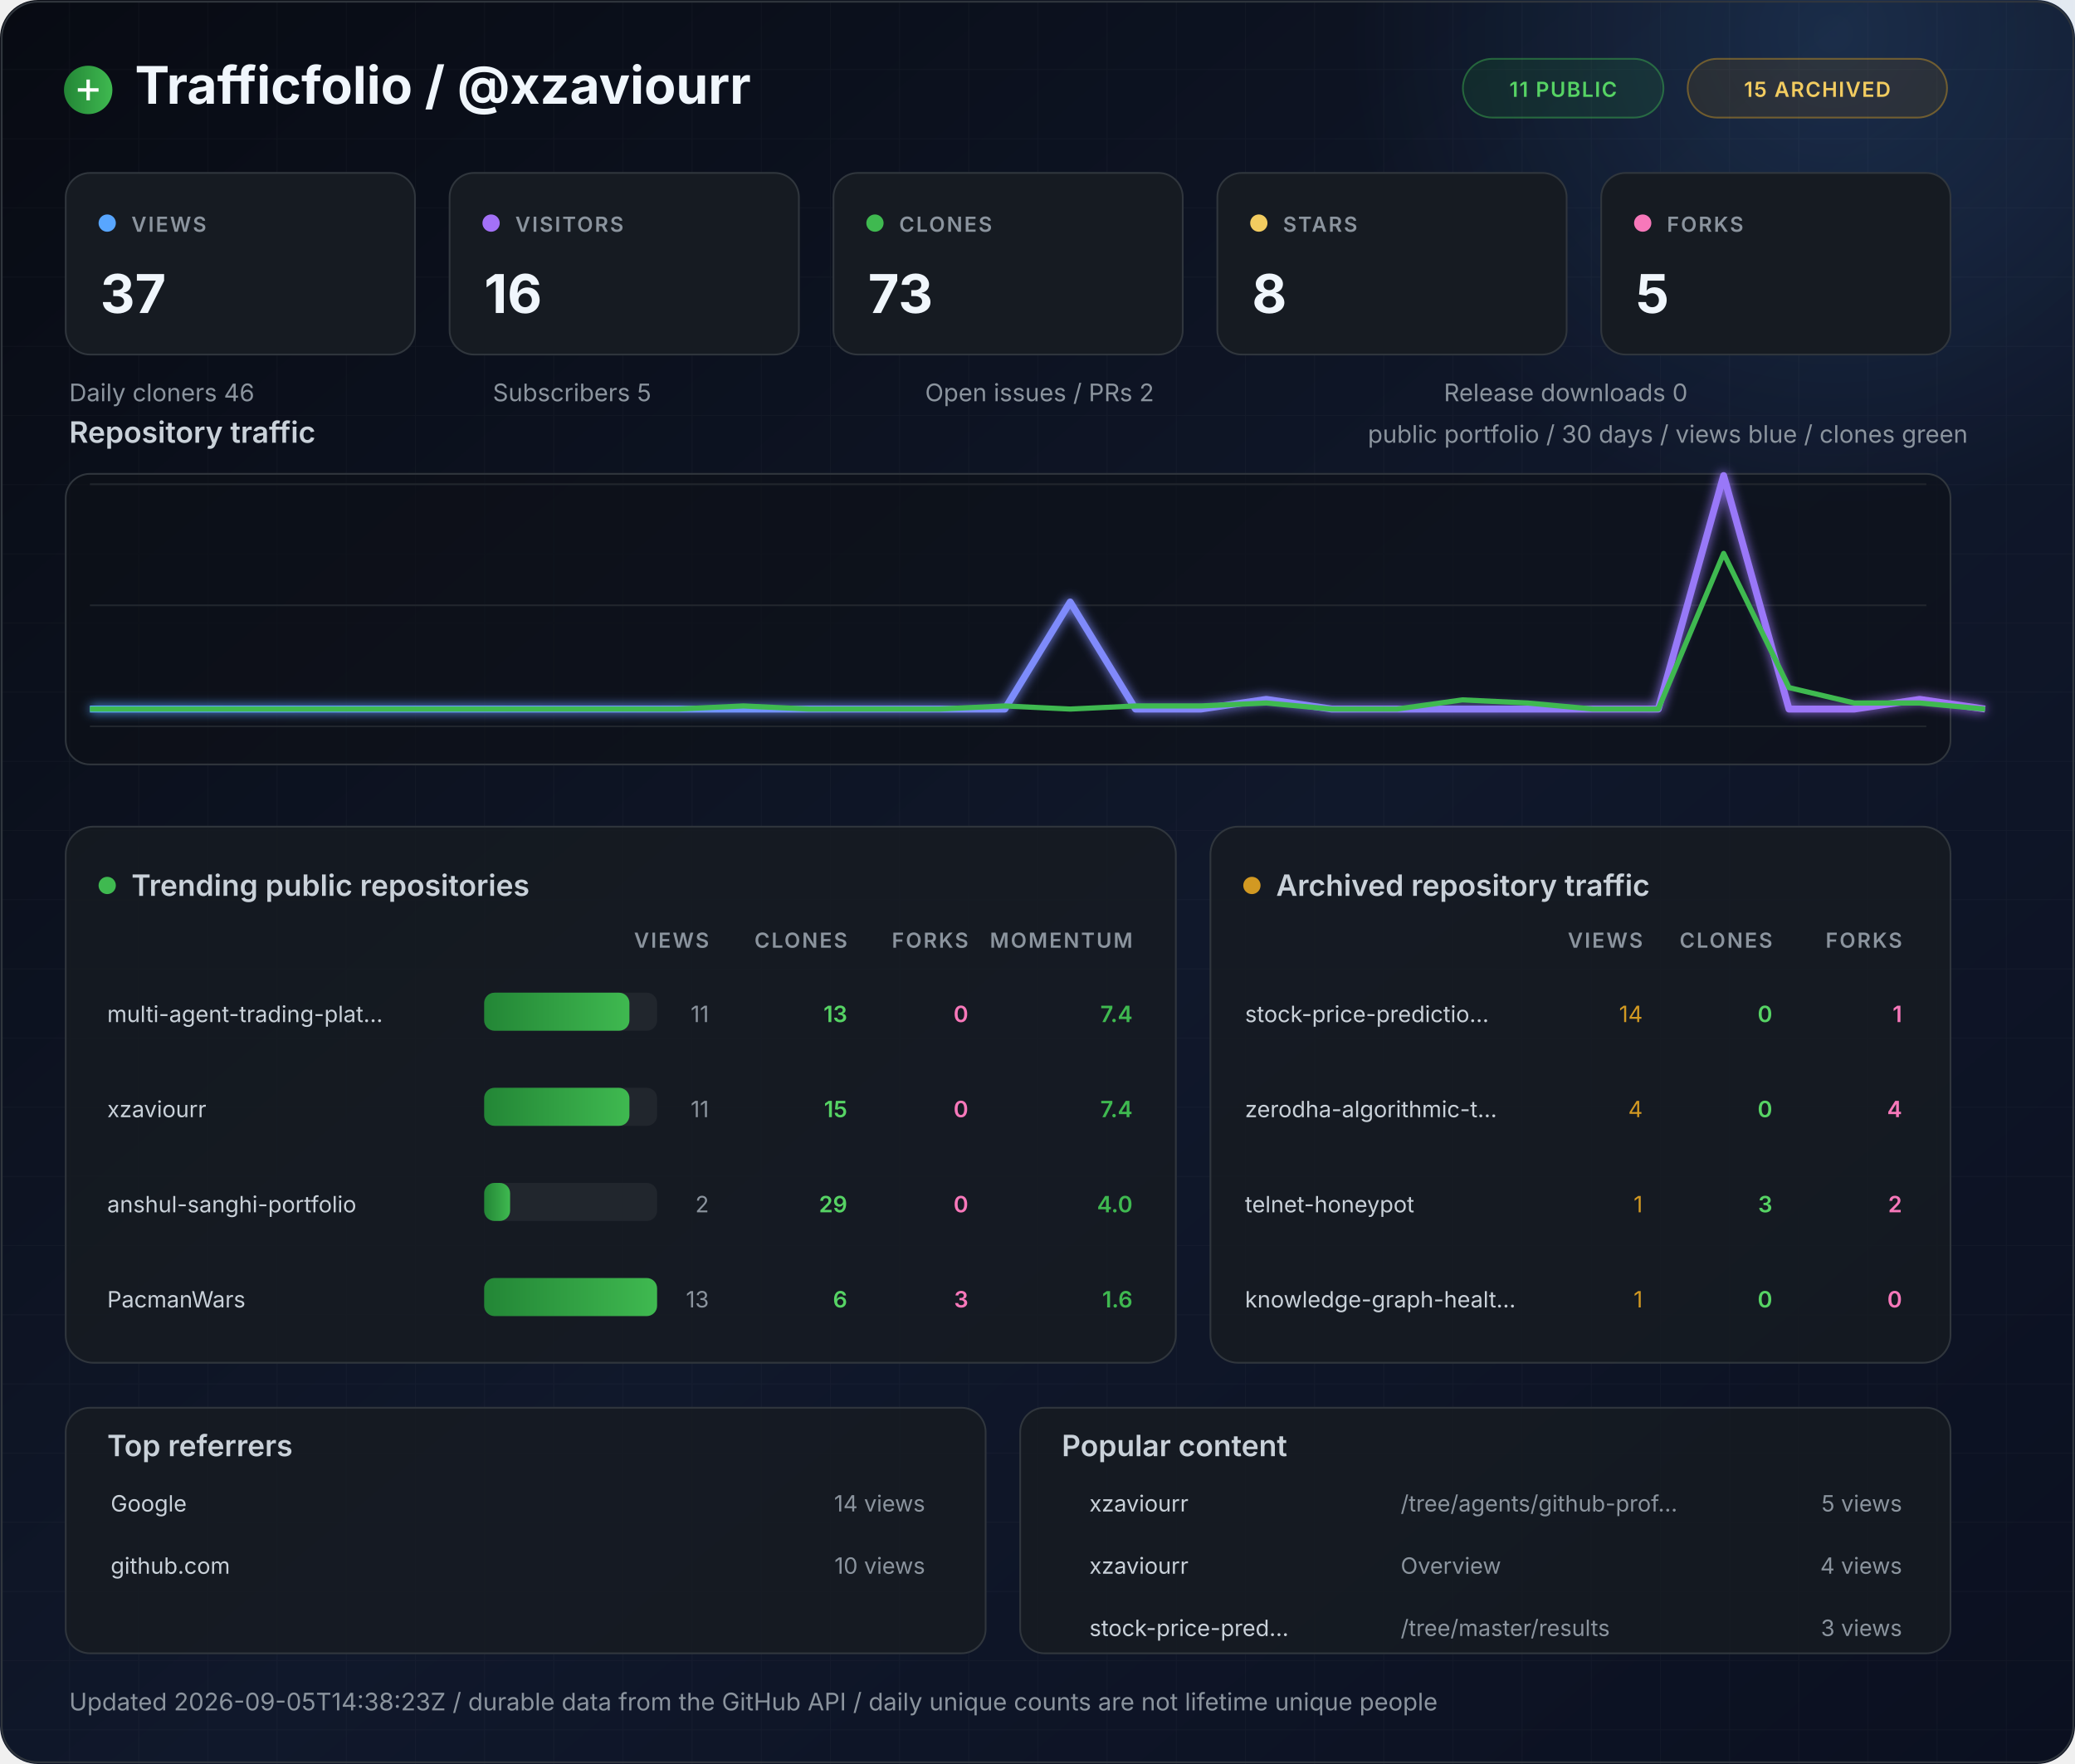
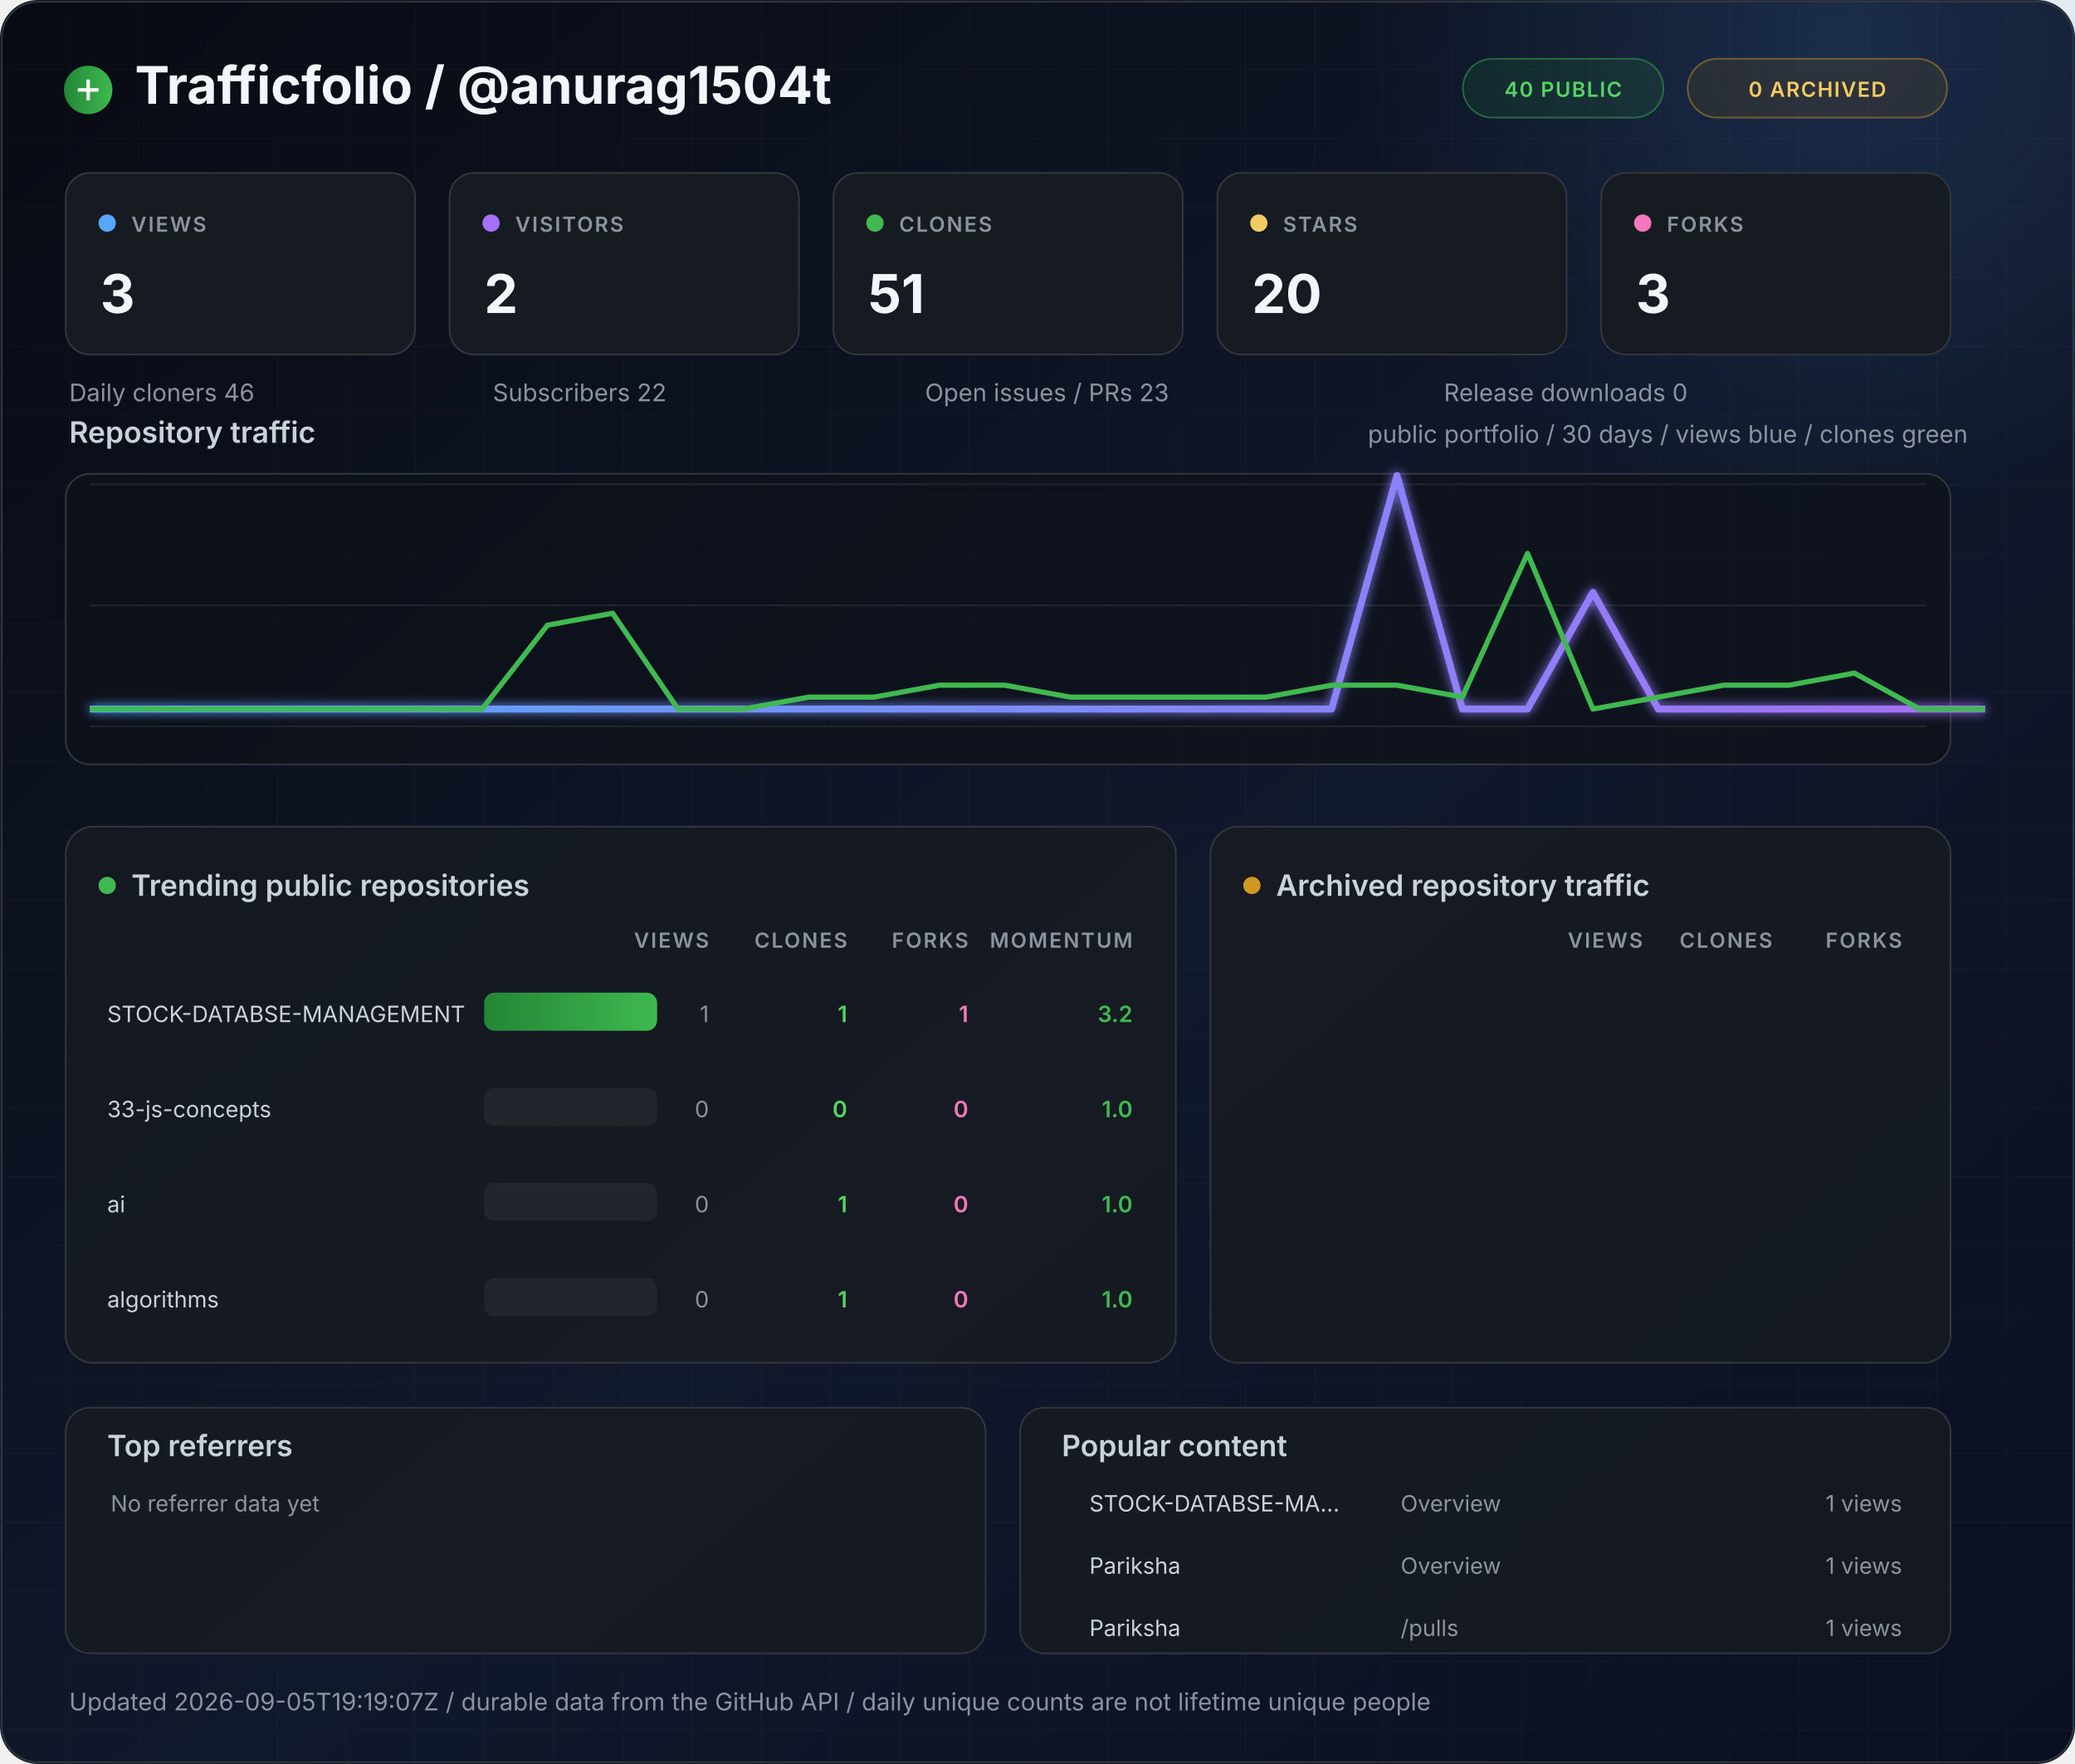
- <svg xmlns="http://www.w3.org/2000/svg" width="1200" height="1020" viewBox="0 0 1200 1020" role="img" aria-label="Trafficfolio GitHub analytics dashboard for xzaviourr">
+ <svg xmlns="http://www.w3.org/2000/svg" width="1200" height="1020" viewBox="0 0 1200 1020" role="img" aria-label="Trafficfolio GitHub analytics dashboard for anurag1504t">
  <defs>
    <linearGradient id="bg" x1="0" y1="0" x2="1" y2="1">
      <stop stop-color="#080b13" />
      <stop offset=".55" stop-color="#10182b" />
      <stop offset="1" stop-color="#0b1020" />
    </linearGradient>
    <linearGradient id="line" x1="0" y1="0" x2="1" y2="0">
      <stop stop-color="#58a6ff" />
      <stop offset="1" stop-color="#a371f7" />
    </linearGradient>
    <linearGradient id="bar" x1="0" y1="0" x2="1" y2="0">
      <stop stop-color="#238636" />
      <stop offset="1" stop-color="#3fb950" />
    </linearGradient>
    <linearGradient id="archiveBar" x1="0" y1="0" x2="1" y2="0">
      <stop stop-color="#9e6a03" />
      <stop offset="1" stop-color="#f2cc60" />
    </linearGradient>
    <radialGradient id="ambient">
      <stop stop-color="#58a6ff" stop-opacity=".16" />
      <stop offset="1" stop-color="#58a6ff" stop-opacity="0" />
    </radialGradient>
    <pattern id="grid" width="40" height="40" patternUnits="userSpaceOnUse">
      <path d="M40 0H0V40" fill="none" stroke="#ffffff" stroke-opacity=".025" />
    </pattern>
    <filter id="glow">
      <feGaussianBlur stdDeviation="3" result="b" />
      <feMerge>
        <feMergeNode in="b" />
        <feMergeNode in="SourceGraphic" />
      </feMerge>
    </filter>
    <style>
    .title{font:750 30px -apple-system,BlinkMacSystemFont,"Segoe UI",sans-serif;fill:#f0f6fc}
    .subtitle{font:14px -apple-system,BlinkMacSystemFont,"Segoe UI",sans-serif;fill:#8b949e}
    .label{font:600 12px -apple-system,BlinkMacSystemFont,"Segoe UI",sans-serif;fill:#8b949e;letter-spacing:1px}
    .metric{font:700 31px -apple-system,BlinkMacSystemFont,"Segoe UI",sans-serif;fill:#f0f6fc}
    .section{font:600 17px -apple-system,BlinkMacSystemFont,"Segoe UI",sans-serif;fill:#c9d1d9}
    .repo,.value,.trend,.archive,.clone,.fork{font:13px -apple-system,BlinkMacSystemFont,"Segoe UI",sans-serif;fill:#c9d1d9}
    .value{fill:#8b949e} .trend{fill:#3fb950;font-weight:600} .archive{fill:#d29922}
    .clone{fill:#56d364;font-weight:600} .fork{fill:#f778ba;font-weight:600}
    .pill{font:600 12px -apple-system,BlinkMacSystemFont,"Segoe UI",sans-serif;letter-spacing:.7px}
  </style>
  </defs>
  <rect width="1200" height="1020" rx="22" fill="url(#bg)" />
  <rect width="1200" height="1020" rx="22" fill="url(#grid)" />
  <circle cx="1060" cy="20" r="280" fill="url(#ambient)" />
  <rect x="1" y="1" width="1198" height="1018" rx="21" fill="none" stroke="#30363d" />
  <circle cx="51" cy="52" r="14" fill="url(#bar)" />
  <path d="M45 52h12M51 46v12" stroke="#fff" stroke-width="2" />
-   <text x="78" y="60" class="title">Trafficfolio / @xzaviourr</text>
+   <text x="78" y="60" class="title">Trafficfolio / @anurag1504t</text>
  <rect x="846" y="34" width="116" height="34" rx="17" fill="#238636" fill-opacity=".16" stroke="#3fb950" stroke-opacity=".45" />
-   <text x="904" y="56" text-anchor="middle" class="pill" fill="#56d364">11 PUBLIC</text>
+   <text x="904" y="56" text-anchor="middle" class="pill" fill="#56d364">40 PUBLIC</text>
  <rect x="976" y="34" width="150" height="34" rx="17" fill="#9e6a03" fill-opacity=".14" stroke="#d29922" stroke-opacity=".45" />
-   <text x="1051" y="56" text-anchor="middle" class="pill" fill="#f2cc60">15 ARCHIVED</text>
+   <text x="1051" y="56" text-anchor="middle" class="pill" fill="#f2cc60">0 ARCHIVED</text>
  <rect x="38" y="100" width="202" height="105" rx="14" fill="#161b22" stroke="#30363d" />
  <circle cx="62" cy="129" r="5" fill="#58a6ff" />
  <text x="76" y="134" class="label">VIEWS</text>
-   <text x="58" y="181" class="metric">37</text>
+   <text x="58" y="181" class="metric">3</text>
  <rect x="260" y="100" width="202" height="105" rx="14" fill="#161b22" stroke="#30363d" />
  <circle cx="284" cy="129" r="5" fill="#a371f7" />
  <text x="298" y="134" class="label">VISITORS</text>
-   <text x="280" y="181" class="metric">16</text>
+   <text x="280" y="181" class="metric">2</text>
  <rect x="482" y="100" width="202" height="105" rx="14" fill="#161b22" stroke="#30363d" />
  <circle cx="506" cy="129" r="5" fill="#3fb950" />
  <text x="520" y="134" class="label">CLONES</text>
-   <text x="502" y="181" class="metric">73</text>
+   <text x="502" y="181" class="metric">51</text>
  <rect x="704" y="100" width="202" height="105" rx="14" fill="#161b22" stroke="#30363d" />
  <circle cx="728" cy="129" r="5" fill="#f2cc60" />
  <text x="742" y="134" class="label">STARS</text>
-   <text x="724" y="181" class="metric">8</text>
+   <text x="724" y="181" class="metric">20</text>
  <rect x="926" y="100" width="202" height="105" rx="14" fill="#161b22" stroke="#30363d" />
  <circle cx="950" cy="129" r="5" fill="#f778ba" />
  <text x="964" y="134" class="label">FORKS</text>
-   <text x="946" y="181" class="metric">5</text>
+   <text x="946" y="181" class="metric">3</text>
  <text x="40" y="232" class="subtitle">Daily cloners 46</text>
-   <text x="285" y="232" class="subtitle">Subscribers 5</text>
-   <text x="535" y="232" class="subtitle">Open issues / PRs 2</text>
+   <text x="285" y="232" class="subtitle">Subscribers 22</text>
+   <text x="535" y="232" class="subtitle">Open issues / PRs 23</text>
  <text x="835" y="232" class="subtitle">Release downloads 0</text>
  <text x="40" y="256" class="section">Repository traffic</text>
  <text x="1138" y="256" text-anchor="end" class="subtitle">public portfolio / 30 days / views blue / clones green</text>
  <rect x="38" y="274" width="1090" height="168" rx="14" fill="#0d1117" fill-opacity=".62" stroke="#30363d" />
  <line x1="52" y1="420" x2="1114" y2="420" stroke="#21262d" />
  <line x1="52" y1="350" x2="1114" y2="350" stroke="#21262d" />
  <line x1="52" y1="280" x2="1114" y2="280" stroke="#21262d" />
-   <polyline points="52.0,410.0 89.8,410.0 127.6,410.0 165.4,410.0 203.2,410.0 241.0,410.0 278.8,410.0 316.6,410.0 354.3,410.0 392.1,410.0 429.9,410.0 467.7,410.0 505.5,410.0 543.3,410.0 581.1,410.0 618.9,348.1 656.7,410.0 694.5,410.0 732.3,404.4 770.1,410.0 807.9,410.0 845.7,410.0 883.4,410.0 921.2,410.0 959.0,410.0 996.8,275.0 1034.6,410.0 1072.4,410.0 1110.2,404.4 1148.0,410.0" fill="none" stroke="url(#line)" stroke-width="4" stroke-linejoin="round" filter="url(#glow)" />
-   <polyline points="52.0,410.0 89.8,410.0 127.6,410.0 165.4,410.0 203.2,410.0 241.0,410.0 278.8,410.0 316.6,410.0 354.3,410.0 392.1,410.0 429.9,408.2 467.7,410.0 505.5,410.0 543.3,410.0 581.1,408.2 618.9,410.0 656.7,408.2 694.5,408.2 732.3,406.5 770.1,410.0 807.9,410.0 845.7,404.7 883.4,406.5 921.2,410.0 959.0,410.0 996.8,320.0 1034.6,397.6 1072.4,406.5 1110.2,406.5 1148.0,410.0" fill="none" stroke="#3fb950" stroke-width="3" stroke-linejoin="round" />
+   <polyline points="52.0,410.0 89.8,410.0 127.6,410.0 165.4,410.0 203.2,410.0 241.0,410.0 278.8,410.0 316.6,410.0 354.3,410.0 392.1,410.0 429.9,410.0 467.7,410.0 505.5,410.0 543.3,410.0 581.1,410.0 618.9,410.0 656.7,410.0 694.5,410.0 732.3,410.0 770.1,410.0 807.9,275.0 845.7,410.0 883.4,410.0 921.2,342.5 959.0,410.0 996.8,410.0 1034.6,410.0 1072.4,410.0 1110.2,410.0 1148.0,410.0" fill="none" stroke="url(#line)" stroke-width="4" stroke-linejoin="round" filter="url(#glow)" />
+   <polyline points="52.0,410.0 89.8,410.0 127.6,410.0 165.4,410.0 203.2,410.0 241.0,410.0 278.8,410.0 316.6,361.5 354.3,354.6 392.1,410.0 429.9,410.0 467.7,403.1 505.5,403.1 543.3,396.2 581.1,396.2 618.9,403.1 656.7,403.1 694.5,403.1 732.3,403.1 770.1,396.2 807.9,396.2 845.7,403.1 883.4,320.0 921.2,410.0 959.0,403.1 996.8,396.2 1034.6,396.2 1072.4,389.2 1110.2,410.0 1148.0,410.0" fill="none" stroke="#3fb950" stroke-width="3" stroke-linejoin="round" />
  <rect x="38" y="478" width="642" height="310" rx="16" fill="#161b22" fill-opacity=".82" stroke="#30363d" />
  <circle cx="62" cy="512" r="5" fill="#3fb950" />
  <text x="76" y="518" class="section">Trending public repositories</text>
  <text x="410" y="548" text-anchor="end" class="label">VIEWS</text>
  <text x="490" y="548" text-anchor="end" class="label">CLONES</text>
  <text x="560" y="548" text-anchor="end" class="label">FORKS</text>
  <text x="655" y="548" text-anchor="end" class="label">MOMENTUM</text>
-   <text x="62" y="591" class="repo">multi-agent-trading-plat...</text>
+   <text x="62" y="591" class="repo">STOCK-DATABSE-MANAGEMENT</text>
  <rect x="280" y="574" width="100" height="22" rx="6" fill="#21262d" />
-   <rect x="280" y="574" width="84" height="22" rx="6" fill="url(#bar)" />
-   <text x="410" y="591" text-anchor="end" class="value">11</text>
-   <text x="490" y="591" text-anchor="end" class="clone">13</text>
-   <text x="560" y="591" text-anchor="end" class="fork">0</text>
-   <text x="655" y="591" text-anchor="end" class="trend">7.4</text>
-   <text x="62" y="646" class="repo">xzaviourr</text>
+   <rect x="280" y="574" width="100" height="22" rx="6" fill="url(#bar)" />
+   <text x="410" y="591" text-anchor="end" class="value">1</text>
+   <text x="490" y="591" text-anchor="end" class="clone">1</text>
+   <text x="560" y="591" text-anchor="end" class="fork">1</text>
+   <text x="655" y="591" text-anchor="end" class="trend">3.2</text>
+   <text x="62" y="646" class="repo">33-js-concepts</text>
  <rect x="280" y="629" width="100" height="22" rx="6" fill="#21262d" />
-   <rect x="280" y="629" width="84" height="22" rx="6" fill="url(#bar)" />
-   <text x="410" y="646" text-anchor="end" class="value">11</text>
-   <text x="490" y="646" text-anchor="end" class="clone">15</text>
+   <rect x="280" y="629" width="0" height="22" rx="6" fill="url(#bar)" />
+   <text x="410" y="646" text-anchor="end" class="value">0</text>
+   <text x="490" y="646" text-anchor="end" class="clone">0</text>
  <text x="560" y="646" text-anchor="end" class="fork">0</text>
-   <text x="655" y="646" text-anchor="end" class="trend">7.4</text>
-   <text x="62" y="701" class="repo">anshul-sanghi-portfolio</text>
+   <text x="655" y="646" text-anchor="end" class="trend">1.0</text>
+   <text x="62" y="701" class="repo">ai</text>
  <rect x="280" y="684" width="100" height="22" rx="6" fill="#21262d" />
-   <rect x="280" y="684" width="15" height="22" rx="6" fill="url(#bar)" />
-   <text x="410" y="701" text-anchor="end" class="value">2</text>
-   <text x="490" y="701" text-anchor="end" class="clone">29</text>
+   <rect x="280" y="684" width="0" height="22" rx="6" fill="url(#bar)" />
+   <text x="410" y="701" text-anchor="end" class="value">0</text>
+   <text x="490" y="701" text-anchor="end" class="clone">1</text>
  <text x="560" y="701" text-anchor="end" class="fork">0</text>
-   <text x="655" y="701" text-anchor="end" class="trend">4.0</text>
-   <text x="62" y="756" class="repo">PacmanWars</text>
+   <text x="655" y="701" text-anchor="end" class="trend">1.0</text>
+   <text x="62" y="756" class="repo">algorithms</text>
  <rect x="280" y="739" width="100" height="22" rx="6" fill="#21262d" />
-   <rect x="280" y="739" width="100" height="22" rx="6" fill="url(#bar)" />
-   <text x="410" y="756" text-anchor="end" class="value">13</text>
-   <text x="490" y="756" text-anchor="end" class="clone">6</text>
-   <text x="560" y="756" text-anchor="end" class="fork">3</text>
-   <text x="655" y="756" text-anchor="end" class="trend">1.6</text>
+   <rect x="280" y="739" width="0" height="22" rx="6" fill="url(#bar)" />
+   <text x="410" y="756" text-anchor="end" class="value">0</text>
+   <text x="490" y="756" text-anchor="end" class="clone">1</text>
+   <text x="560" y="756" text-anchor="end" class="fork">0</text>
+   <text x="655" y="756" text-anchor="end" class="trend">1.0</text>
  <rect x="700" y="478" width="428" height="310" rx="16" fill="#161b22" fill-opacity=".82" stroke="#30363d" />
  <circle cx="724" cy="512" r="5" fill="#d29922" />
  <text x="738" y="518" class="section">Archived repository traffic</text>
  <text x="950" y="548" text-anchor="end" class="label">VIEWS</text>
  <text x="1025" y="548" text-anchor="end" class="label">CLONES</text>
  <text x="1100" y="548" text-anchor="end" class="label">FORKS</text>
-   <text x="720" y="591" class="repo">stock-price-predictio...</text>
-   <text x="950" y="591" text-anchor="end" class="archive">14</text>
-   <text x="1025" y="591" text-anchor="end" class="clone">0</text>
-   <text x="1100" y="591" text-anchor="end" class="fork">1</text>
-   <text x="720" y="646" class="repo">zerodha-algorithmic-t...</text>
-   <text x="950" y="646" text-anchor="end" class="archive">4</text>
-   <text x="1025" y="646" text-anchor="end" class="clone">0</text>
-   <text x="1100" y="646" text-anchor="end" class="fork">4</text>
-   <text x="720" y="701" class="repo">telnet-honeypot</text>
-   <text x="950" y="701" text-anchor="end" class="archive">1</text>
-   <text x="1025" y="701" text-anchor="end" class="clone">3</text>
-   <text x="1100" y="701" text-anchor="end" class="fork">2</text>
-   <text x="720" y="756" class="repo">knowledge-graph-healt...</text>
-   <text x="950" y="756" text-anchor="end" class="archive">1</text>
-   <text x="1025" y="756" text-anchor="end" class="clone">0</text>
-   <text x="1100" y="756" text-anchor="end" class="fork">0</text>
  <rect x="38" y="814" width="532" height="142" rx="14" fill="#161b22" fill-opacity=".82" stroke="#30363d" />
  <text x="62" y="842" class="section">Top referrers</text>
-   <text x="64" y="874" class="repo">Google</text>
-   <text x="535" y="874" text-anchor="end" class="value">14 views</text>
-   <text x="64" y="910" class="repo">github.com</text>
-   <text x="535" y="910" text-anchor="end" class="value">10 views</text>
+   <text x="64" y="874" class="value">No referrer data yet</text>
  <rect x="590" y="814" width="538" height="142" rx="14" fill="#161b22" fill-opacity=".82" stroke="#30363d" />
  <text x="614" y="842" class="section">Popular content</text>
-   <text x="630" y="874" class="repo">xzaviourr</text>
-   <text x="810" y="874" class="value">/tree/agents/github-prof...</text>
-   <text x="1100" y="874" text-anchor="end" class="value">5 views</text>
-   <text x="630" y="910" class="repo">xzaviourr</text>
+   <text x="630" y="874" class="repo">STOCK-DATABSE-MA...</text>
+   <text x="810" y="874" class="value">Overview</text>
+   <text x="1100" y="874" text-anchor="end" class="value">1 views</text>
+   <text x="630" y="910" class="repo">Pariksha</text>
  <text x="810" y="910" class="value">Overview</text>
-   <text x="1100" y="910" text-anchor="end" class="value">4 views</text>
-   <text x="630" y="946" class="repo">stock-price-pred...</text>
-   <text x="810" y="946" class="value">/tree/master/results</text>
-   <text x="1100" y="946" text-anchor="end" class="value">3 views</text>
-   <text x="40" y="989" class="subtitle">Updated 2026-09-05T14:38:23Z / durable data from the GitHub API / daily unique counts are not lifetime unique people</text>
+   <text x="1100" y="910" text-anchor="end" class="value">1 views</text>
+   <text x="630" y="946" class="repo">Pariksha</text>
+   <text x="810" y="946" class="value">/pulls</text>
+   <text x="1100" y="946" text-anchor="end" class="value">1 views</text>
+   <text x="40" y="989" class="subtitle">Updated 2026-09-05T19:19:07Z / durable data from the GitHub API / daily unique counts are not lifetime unique people</text>
</svg>
